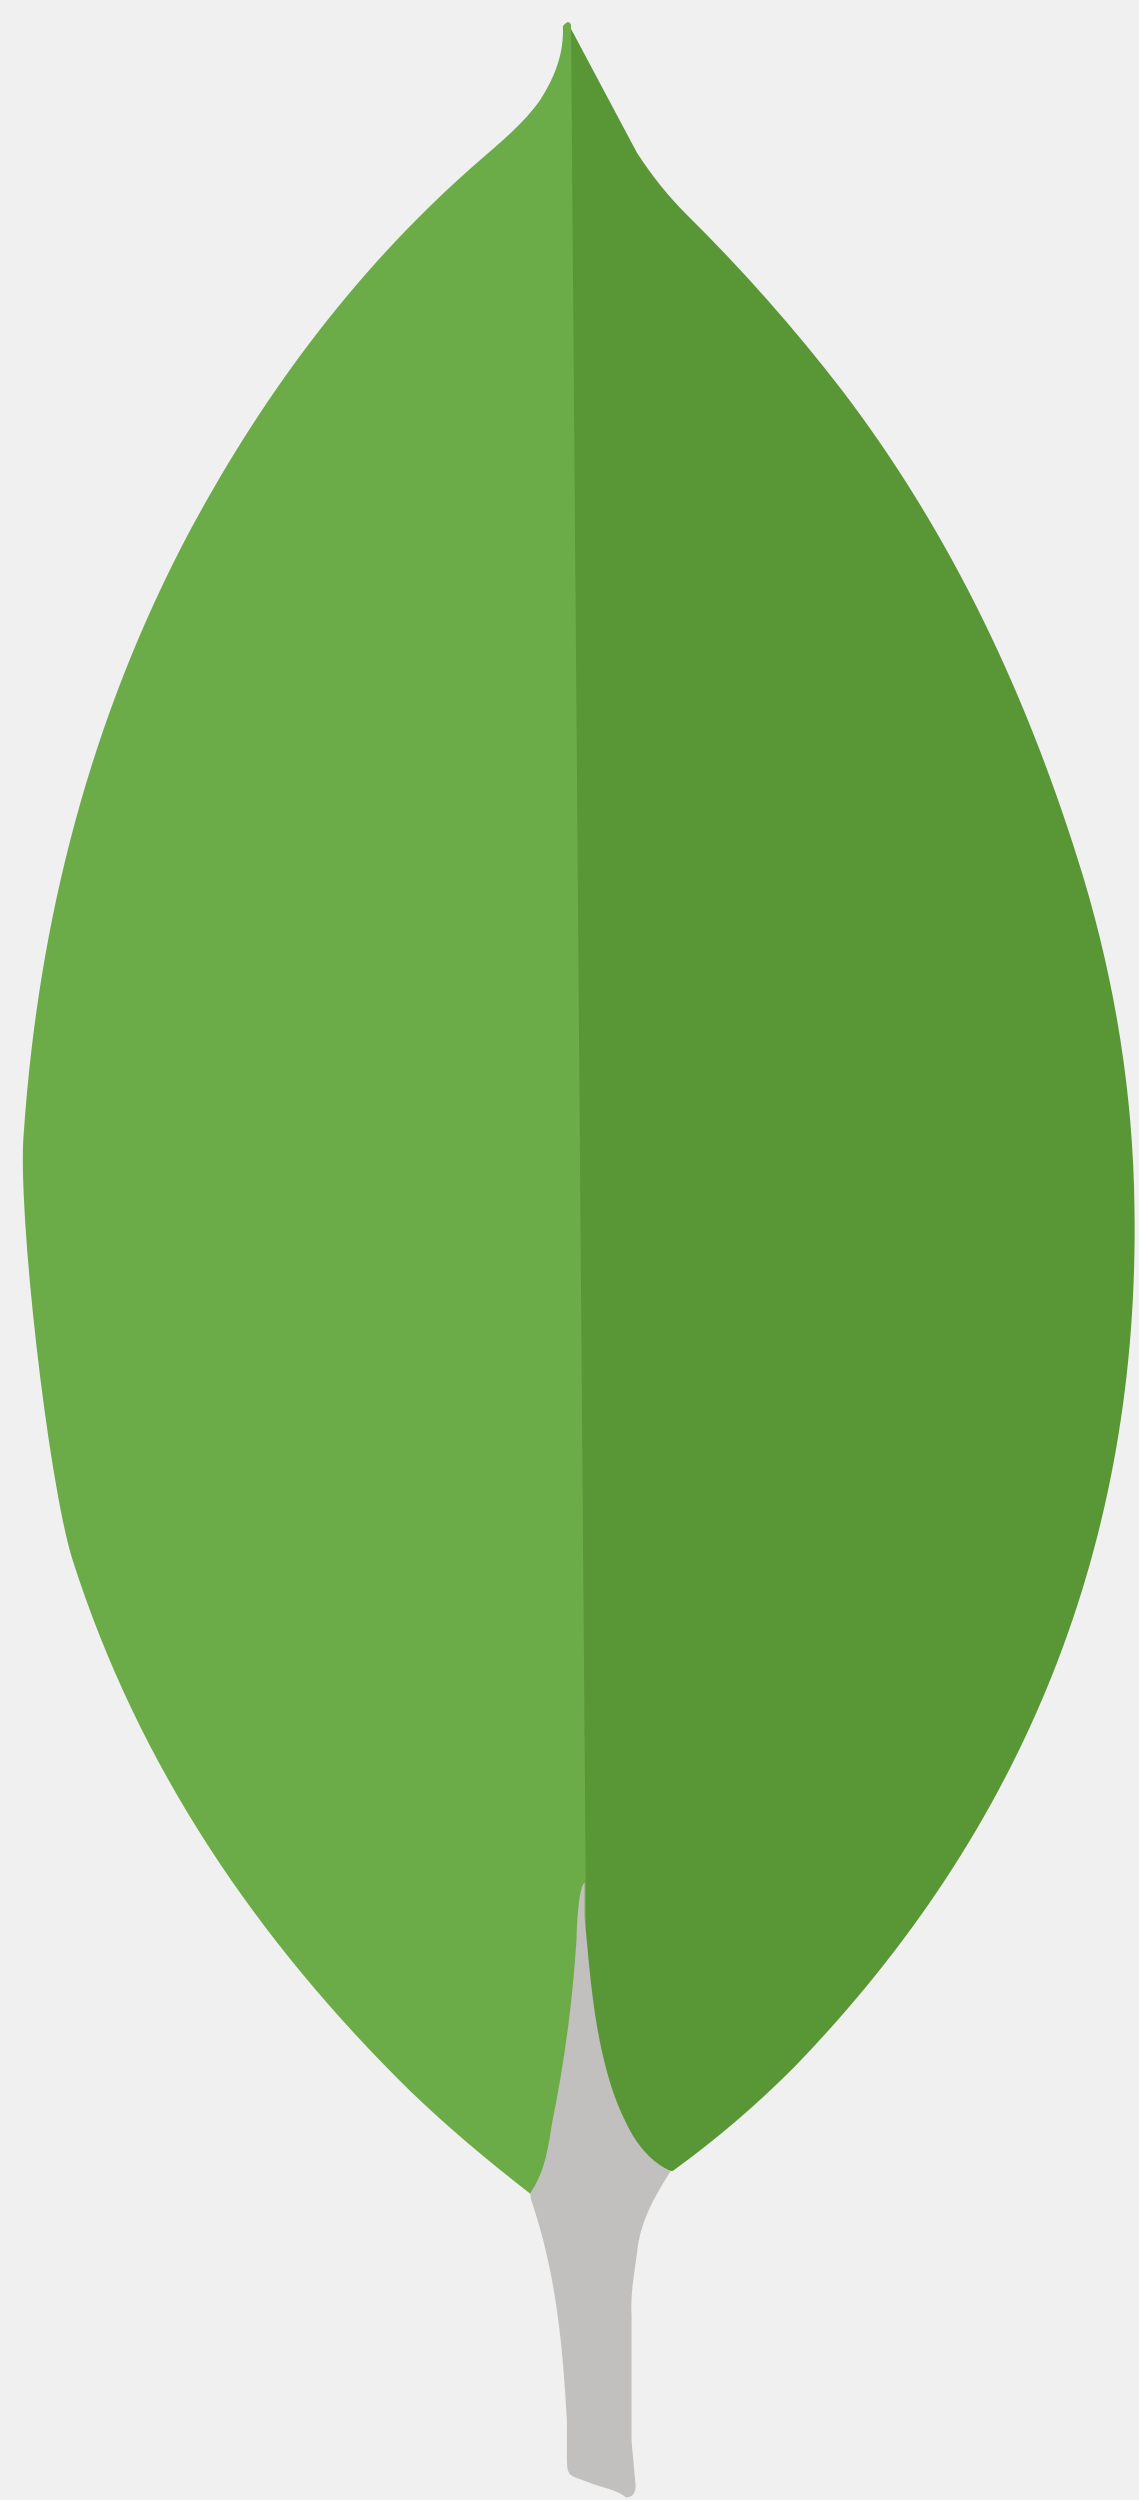
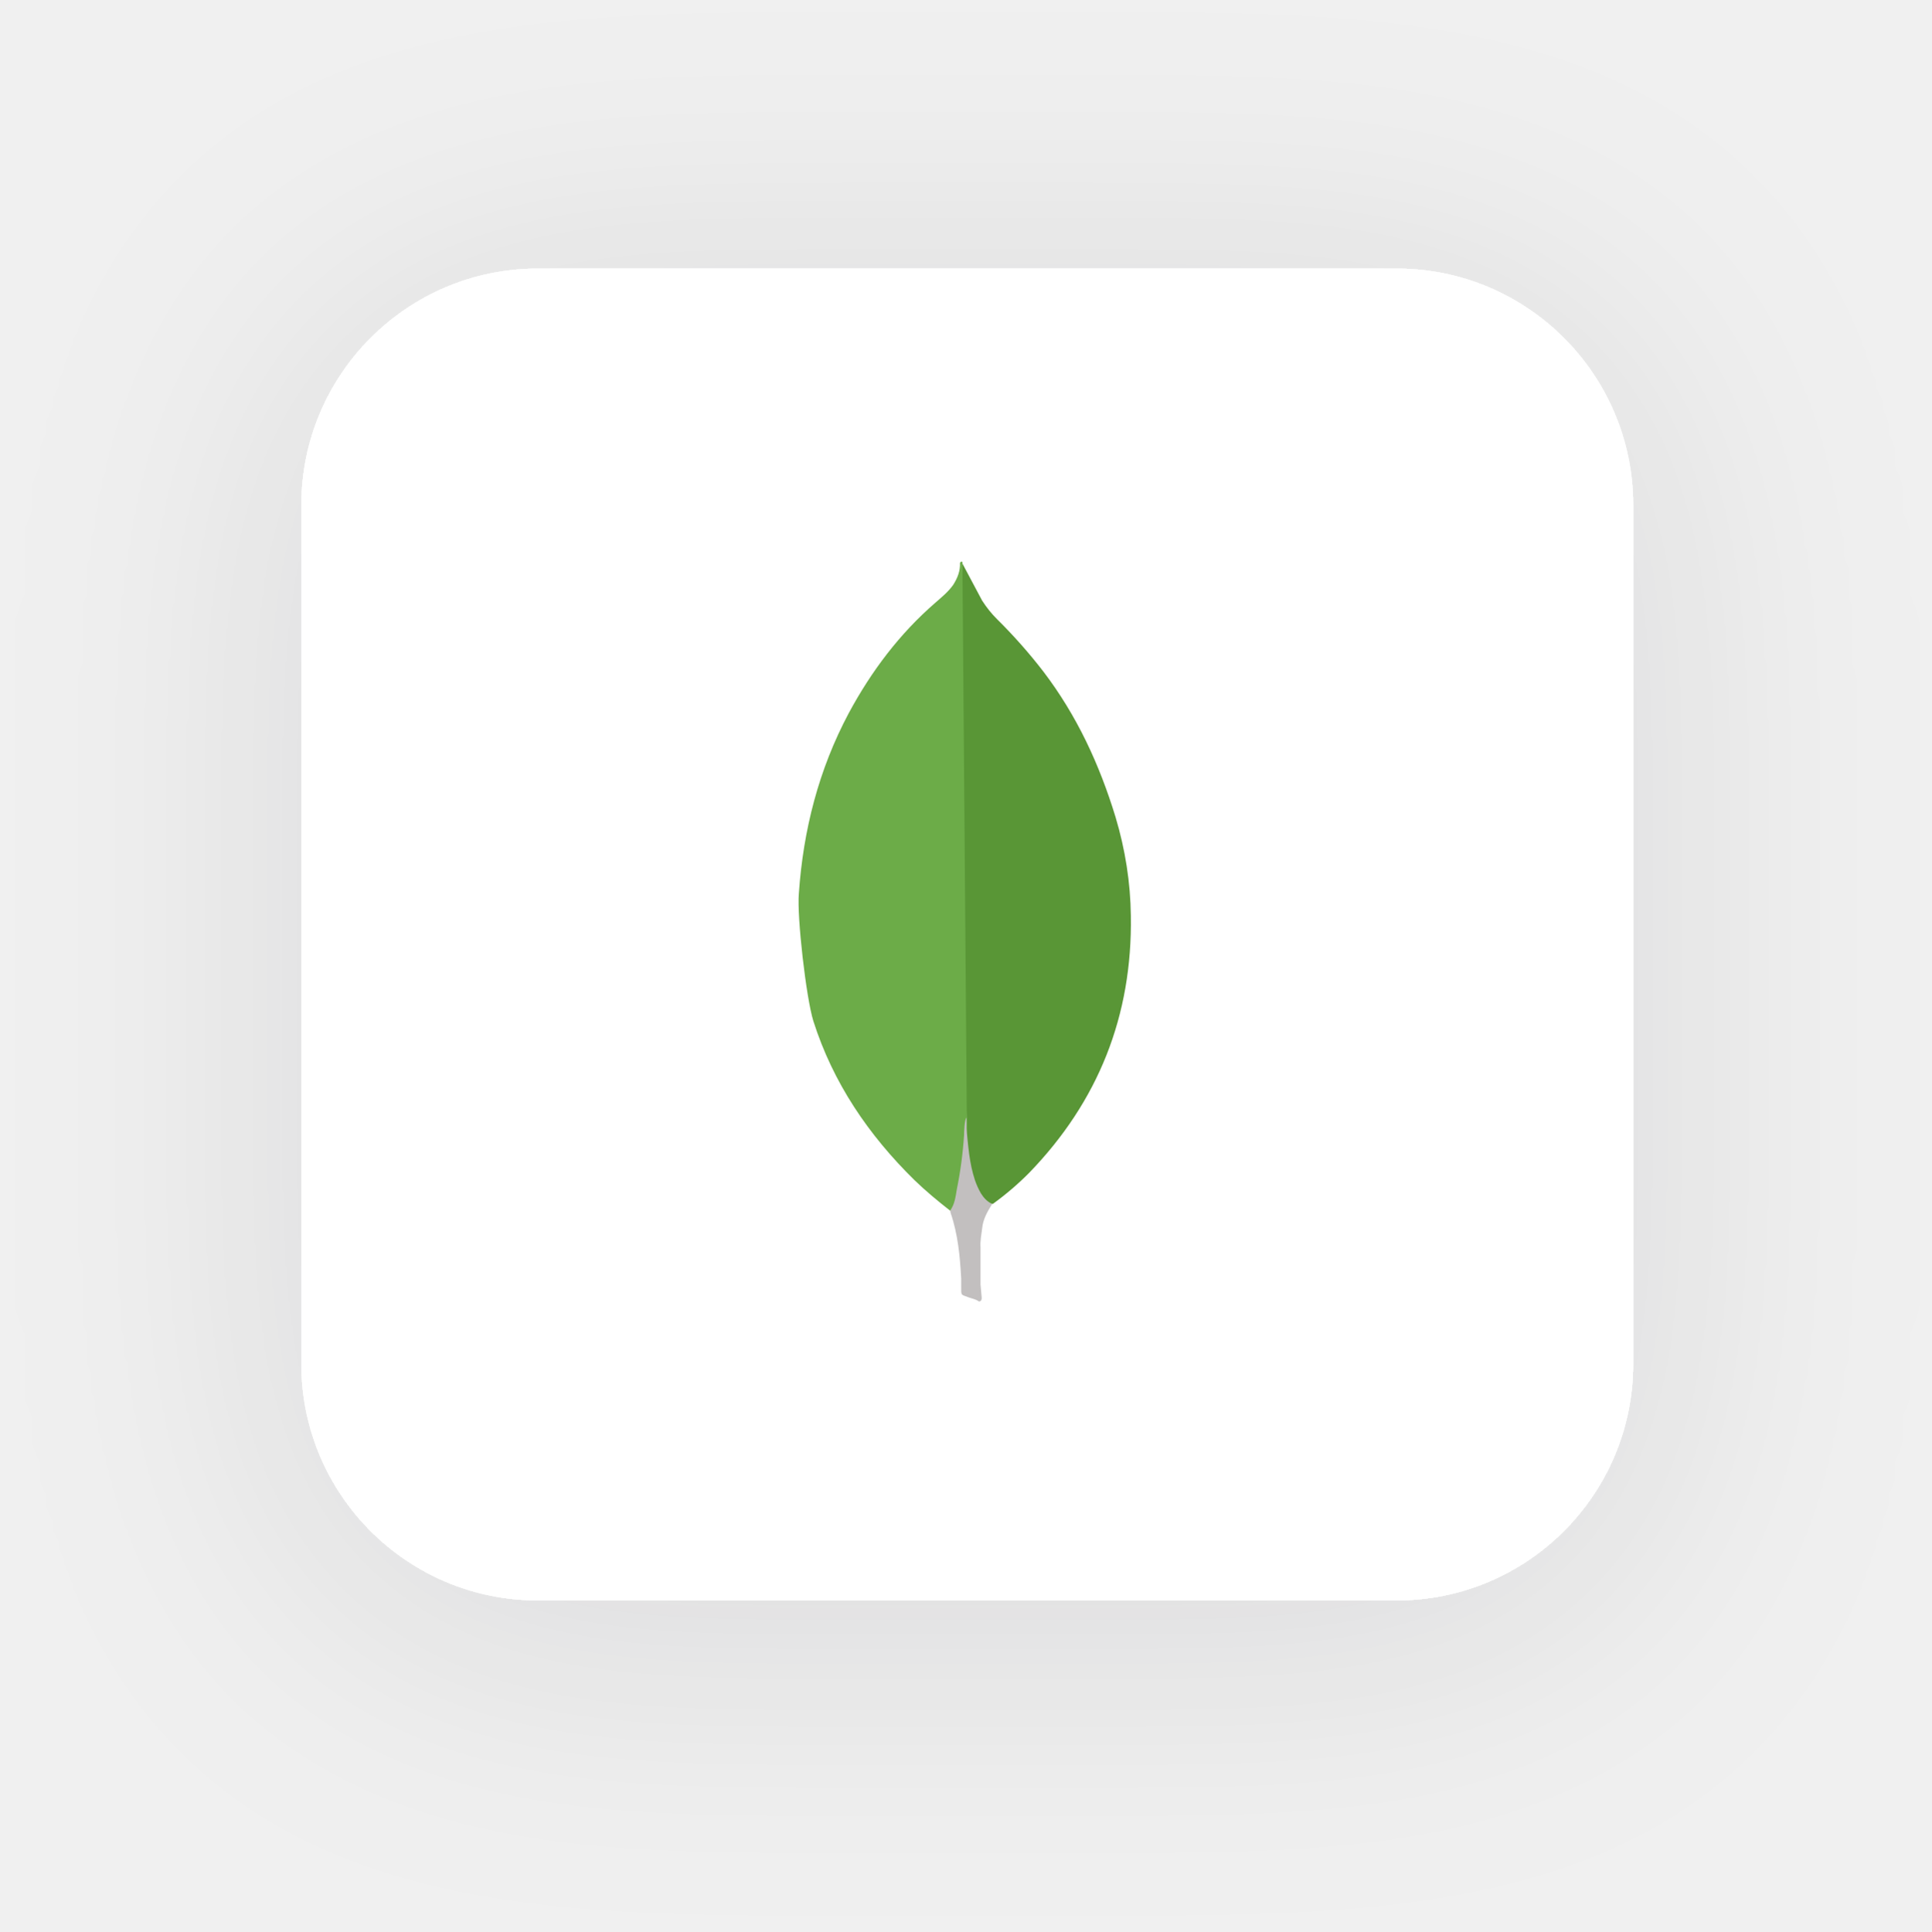
- <svg xmlns="http://www.w3.org/2000/svg" width="46" height="101" viewBox="0 0 46 101" fill="none">
-   <path d="M23.068 1.164L25.736 6.176C26.336 7.101 26.986 7.92 27.752 8.682C29.996 10.899 32.088 13.264 34.014 15.763C38.535 21.7 41.585 28.293 43.763 35.424C45.069 39.78 45.779 44.248 45.832 48.767C46.05 62.275 41.419 73.874 32.083 83.514C30.564 85.043 28.923 86.445 27.177 87.708C26.252 87.708 25.814 86.998 25.433 86.345C24.739 85.134 24.277 83.804 24.071 82.424C23.743 80.79 23.527 79.155 23.633 77.468V76.705C23.558 76.543 22.743 1.549 23.068 1.164Z" fill="#599636" />
-   <path d="M23.068 0.999C22.958 0.78 22.849 0.945 22.74 1.052C22.793 2.145 22.412 3.12 21.815 4.052C21.158 4.976 20.29 5.686 19.418 6.448C14.575 10.642 10.762 15.707 7.709 21.372C3.647 28.997 1.554 37.168 0.96 45.77C0.688 48.873 1.941 59.822 2.919 62.981C5.588 71.368 10.381 78.396 16.59 84.496C18.115 85.964 19.746 87.327 21.433 88.636C21.924 88.636 21.977 88.198 22.09 87.874C22.305 87.178 22.469 86.468 22.58 85.749L23.674 77.581L23.068 0.999Z" fill="#6CAC48" />
-   <path d="M25.736 91.026C25.846 89.776 26.445 88.739 27.099 87.705C26.442 87.433 25.955 86.892 25.574 86.289C25.245 85.718 24.973 85.116 24.761 84.492C23.999 82.205 23.836 79.805 23.618 77.468V76.052C23.346 76.271 23.29 78.121 23.29 78.396C23.131 80.866 22.803 83.323 22.308 85.749C22.146 86.73 22.037 87.708 21.433 88.58C21.433 88.689 21.433 88.798 21.486 88.961C22.468 91.848 22.736 94.788 22.902 97.785V98.879C22.902 100.185 22.849 99.91 23.933 100.347C24.371 100.51 24.858 100.566 25.296 100.891C25.624 100.891 25.677 100.619 25.677 100.401L25.514 98.604V93.592C25.461 92.717 25.624 91.848 25.733 91.029L25.736 91.026Z" fill="#C2BFBF" />
+ <svg xmlns="http://www.w3.org/2000/svg" width="261" height="261" viewBox="0 0 261 261" fill="none">
+   <g filter="url(#filter0_d_22_683)">
+     <rect x="40.724" y="36.297" width="180" height="180" rx="32" fill="white" />
+     <rect x="41.224" y="36.797" width="179" height="179" rx="31.5" stroke="white" />
+   </g>
+   <path d="M130.068 76.164L132.736 81.176C133.336 82.101 133.986 82.92 134.752 83.682C136.996 85.899 139.088 88.264 141.014 90.763C145.535 96.7 148.585 103.293 150.763 110.424C152.069 114.78 152.779 119.248 152.832 123.767C153.05 137.275 148.419 148.874 139.083 158.514C137.564 160.043 135.923 161.445 134.177 162.708C133.252 162.708 132.814 161.998 132.433 161.345C131.739 160.134 131.277 158.804 131.071 157.424C130.743 155.789 130.527 154.155 130.633 152.468V151.705C130.558 151.543 129.743 76.549 130.068 76.164Z" fill="#599636" />
+   <path d="M130.068 75.999C129.958 75.78 129.849 75.945 129.74 76.052C129.793 77.145 129.411 78.12 128.815 79.052C128.158 79.976 127.29 80.686 126.418 81.448C121.575 85.642 117.762 90.707 114.709 96.372C110.647 103.997 108.554 112.168 107.96 120.77C107.688 123.873 108.941 134.822 109.919 137.982C112.588 146.368 117.381 153.396 123.59 159.496C125.115 160.964 126.746 162.327 128.433 163.636C128.924 163.636 128.977 163.198 129.09 162.873C129.305 162.178 129.469 161.468 129.58 160.749L130.674 152.58L130.068 75.999Z" fill="#6CAC48" />
+   <path d="M132.736 166.026C132.846 164.776 133.446 163.739 134.099 162.705C133.442 162.433 132.955 161.892 132.574 161.289C132.245 160.718 131.973 160.116 131.761 159.492C130.999 157.205 130.836 154.805 130.618 152.468V151.052C130.346 151.271 130.29 153.121 130.29 153.396C130.131 155.866 129.803 158.323 129.308 160.749C129.146 161.73 129.036 162.708 128.433 163.58C128.433 163.689 128.433 163.798 128.487 163.961C129.468 166.848 129.736 169.789 129.902 172.785V173.879C129.902 175.185 129.849 174.91 130.933 175.347C131.371 175.51 131.858 175.566 132.296 175.891C132.624 175.891 132.677 175.619 132.677 175.401L132.514 173.604V168.592C132.461 167.717 132.624 166.848 132.733 166.029L132.736 166.026Z" fill="#C2BFBF" />
+   <defs>
+     <filter id="filter0_d_22_683" x="0.724" y="0.297" width="260" height="260" filterUnits="userSpaceOnUse" color-interpolation-filters="sRGB">
+       <feFlood flood-opacity="0" result="BackgroundImageFix" />
+       <feColorMatrix in="SourceAlpha" type="matrix" values="0 0 0 0 0 0 0 0 0 0 0 0 0 0 0 0 0 0 127 0" result="hardAlpha" />
+       <feOffset dy="4" />
+       <feGaussianBlur stdDeviation="20" />
+       <feComposite in2="hardAlpha" operator="out" />
+       <feColorMatrix type="matrix" values="0 0 0 0 0.037 0 0 0 0 0.035 0 0 0 0 0.048 0 0 0 0.1 0" />
+       <feBlend mode="normal" in2="BackgroundImageFix" result="effect1_dropShadow_22_683" />
+       <feBlend mode="normal" in="SourceGraphic" in2="effect1_dropShadow_22_683" result="shape" />
+     </filter>
+   </defs>
</svg>
